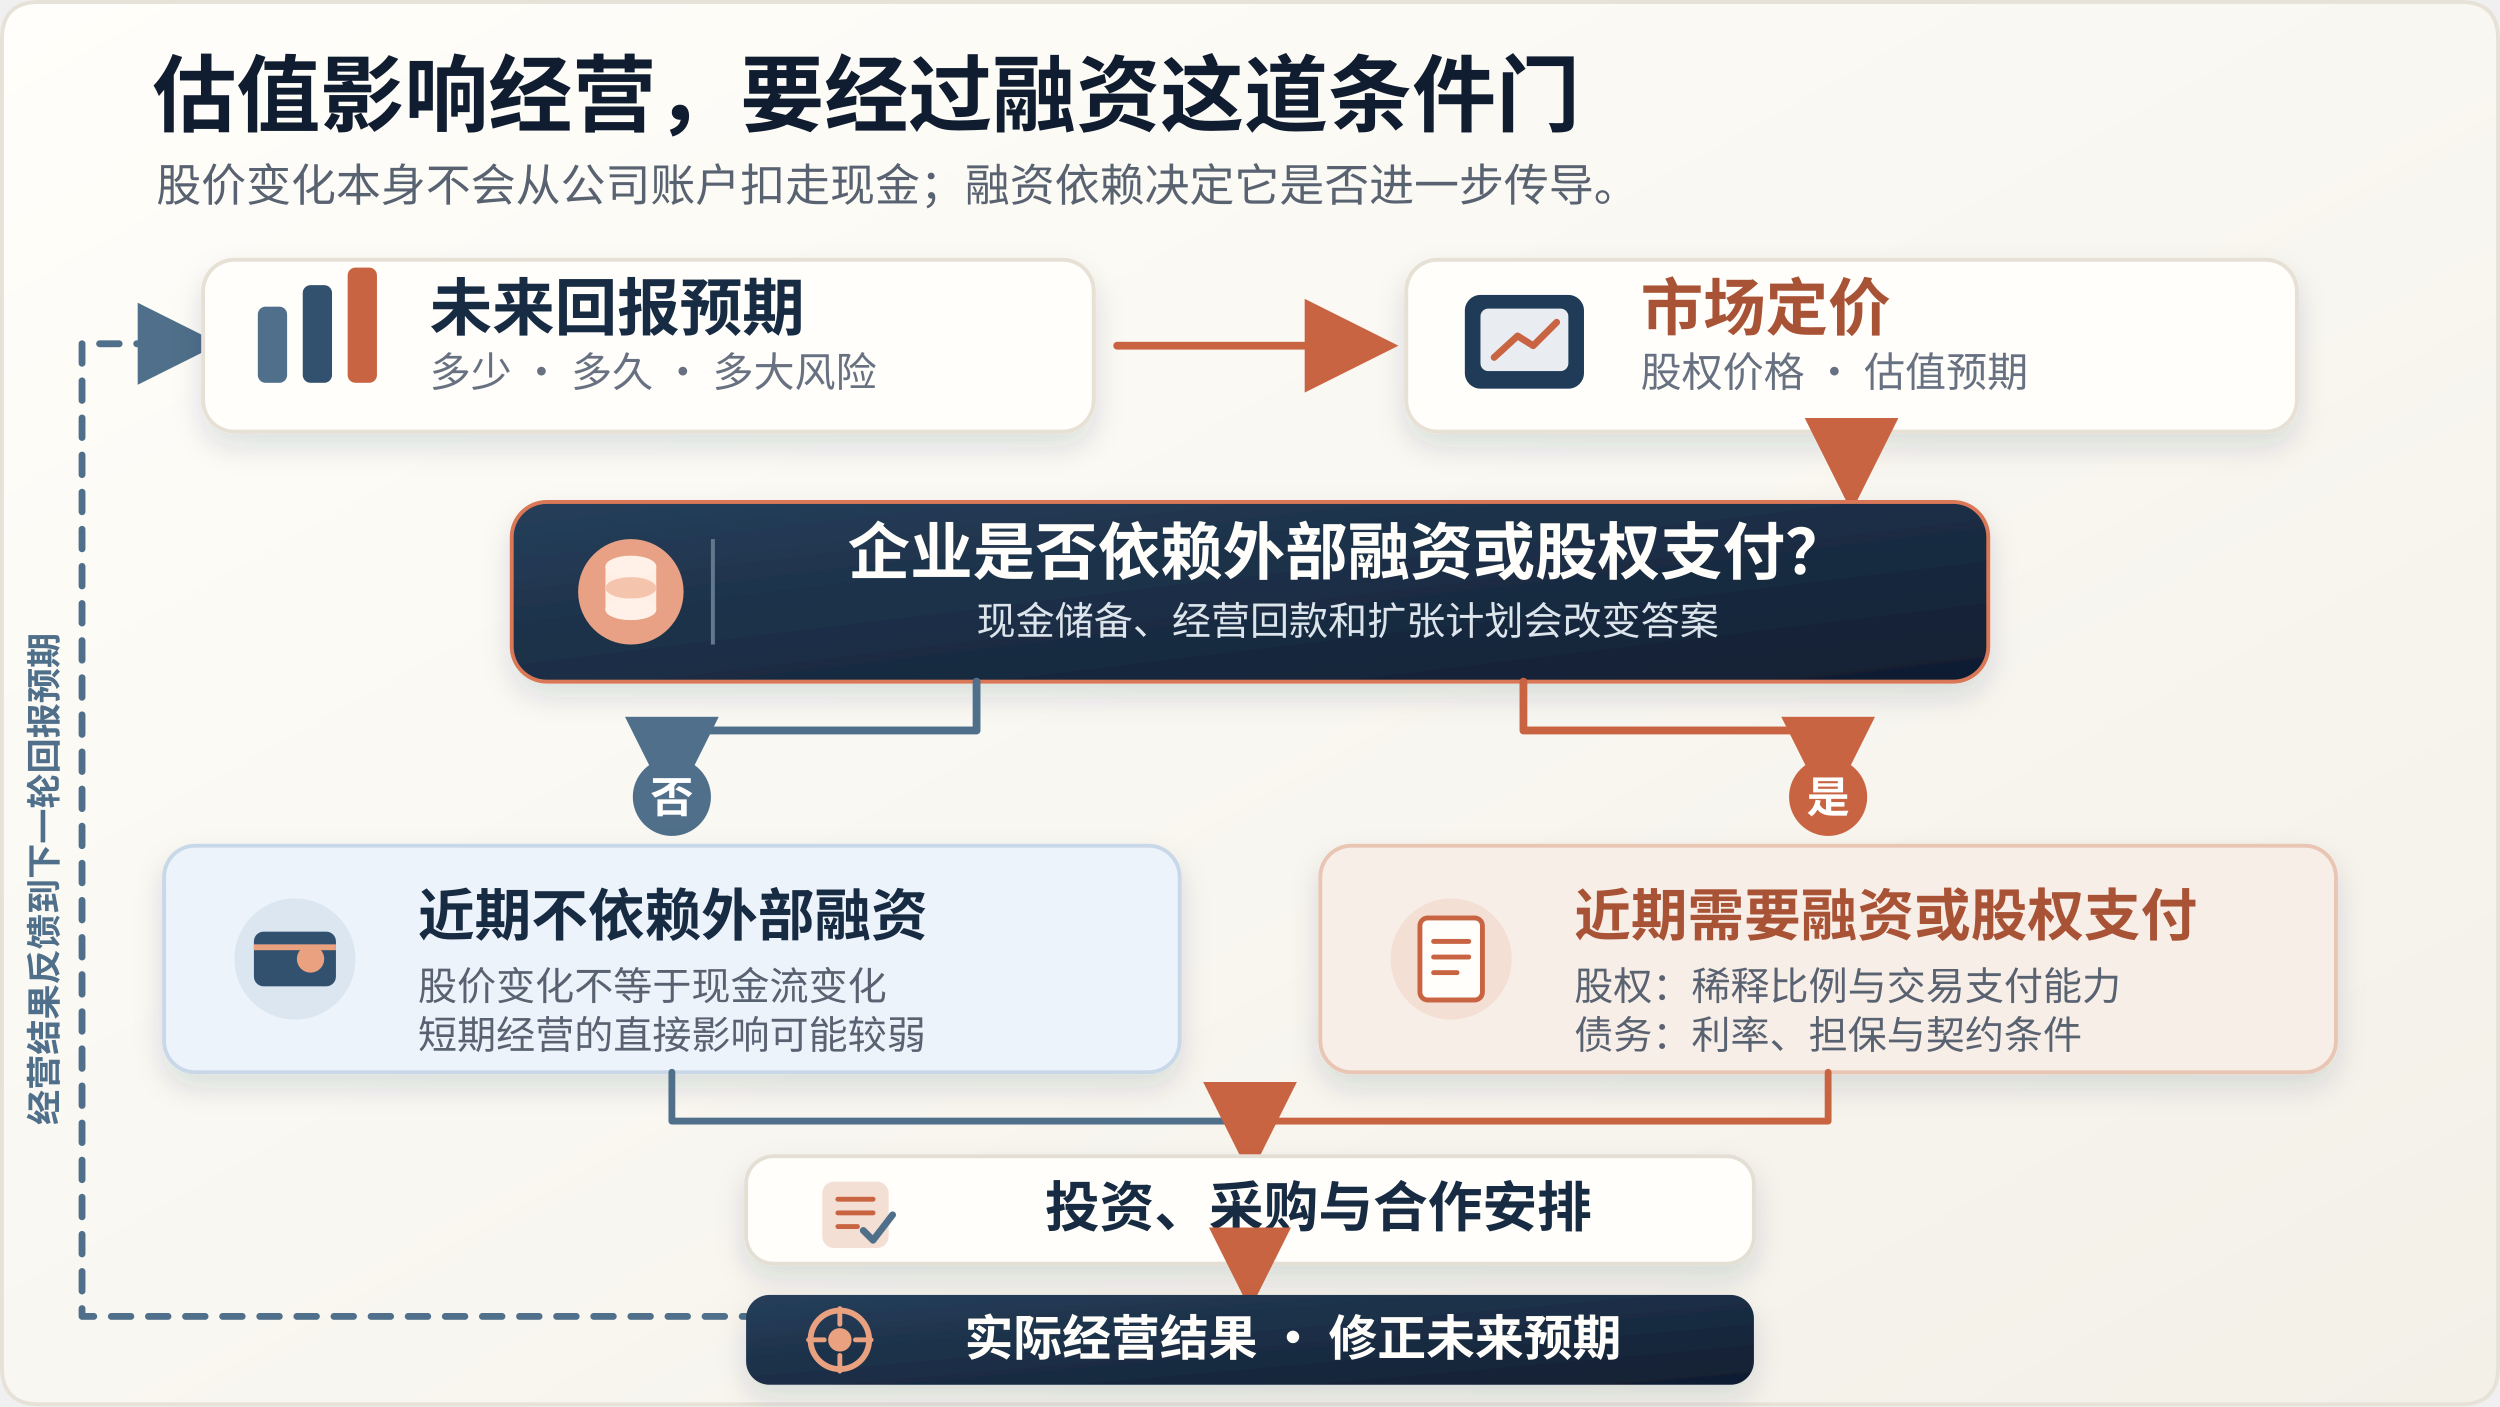
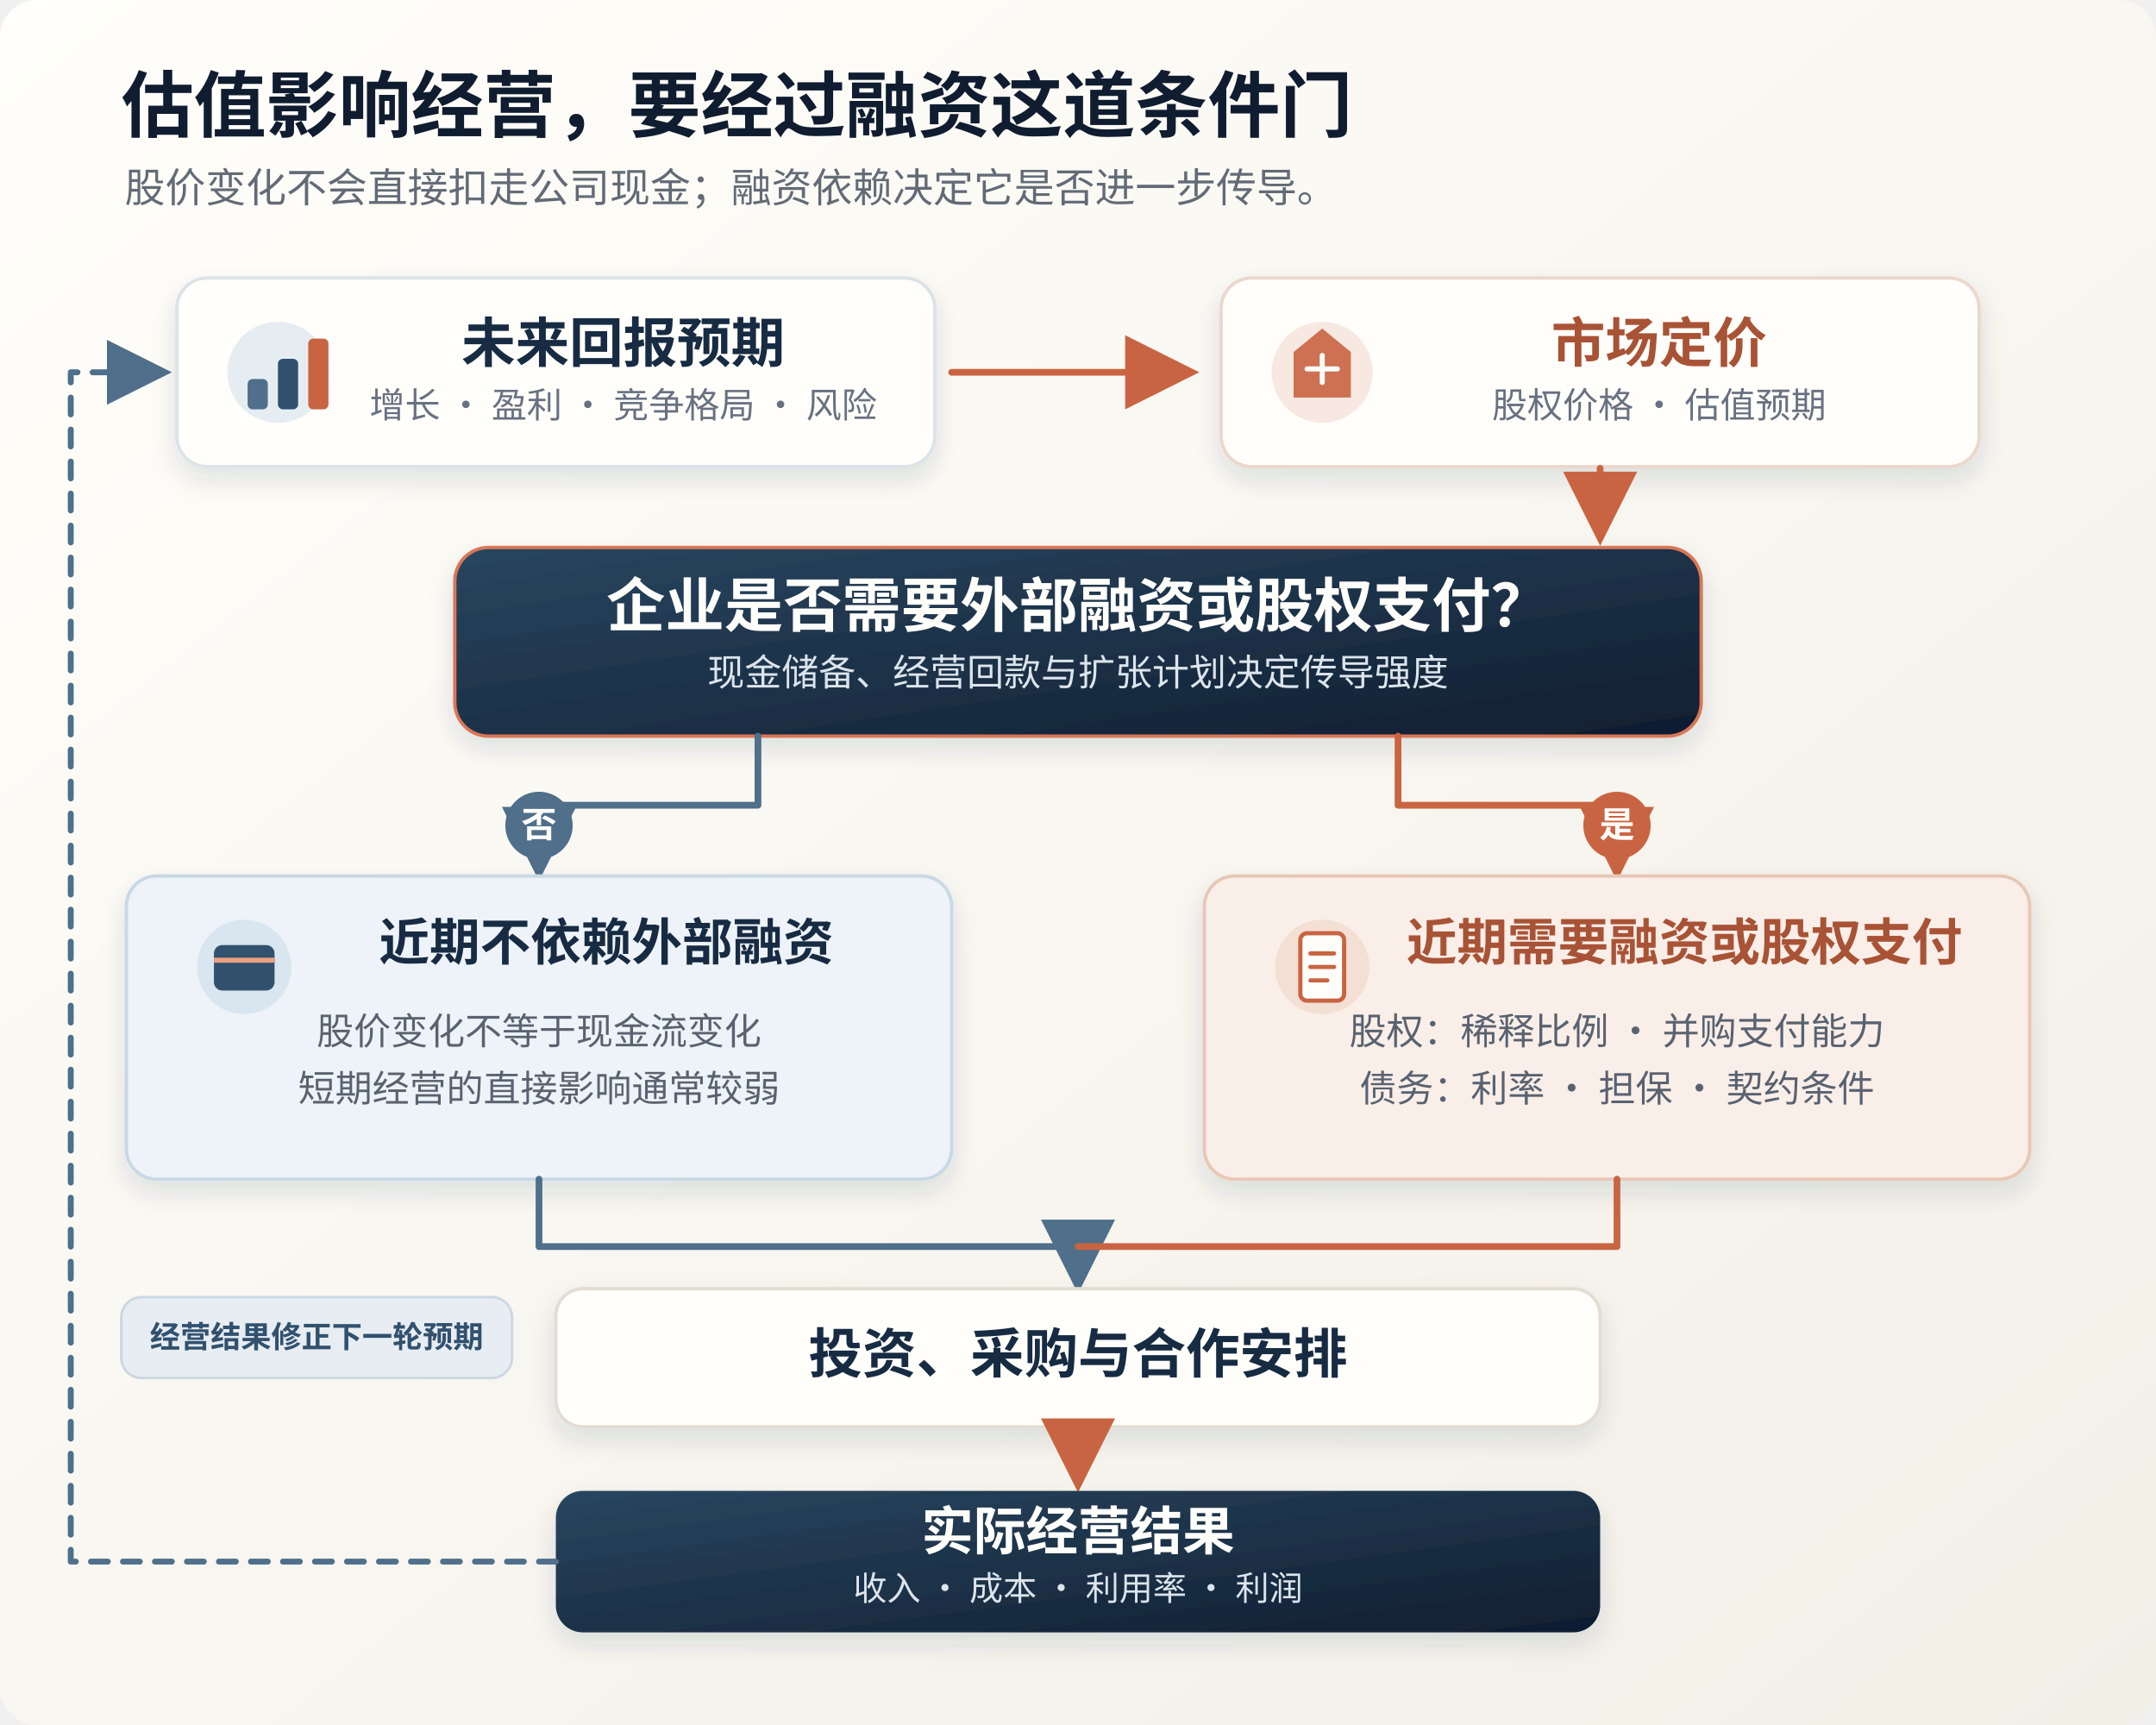
- <svg xmlns="http://www.w3.org/2000/svg" width="1280" height="720" viewBox="0 0 1280 720" role="img" aria-labelledby="title desc">
+ <svg xmlns="http://www.w3.org/2000/svg" width="1280" height="1024" viewBox="0 0 1280 1024" role="img" aria-labelledby="title desc">
  <defs>
    <linearGradient id="paper" x1="0" y1="0" x2="1" y2="1">
      <stop stop-color="#fffefa" />
-       <stop offset="1" stop-color="#f3f0e8" />
+       <stop offset="1" stop-color="#f2efe7" />
    </linearGradient>
    <linearGradient id="navy" x1="0" y1="0" x2="1" y2="1">
-       <stop stop-color="#263f5b" />
+       <stop stop-color="#294660" />
      <stop offset="1" stop-color="#101d30" />
    </linearGradient>
    <linearGradient id="clay" x1="0" y1="0" x2="1" y2="1">
      <stop stop-color="#e9a17f" />
      <stop offset="1" stop-color="#c96442" />
    </linearGradient>
-     <filter id="lift" x="-20%" y="-30%" width="140%" height="180%">
-       <feDropShadow dx="0" dy="7" stdDeviation="7" flood-color="#172b43" flood-opacity=".13" />
+     <filter id="shadow" x="-20%" y="-25%" width="140%" height="160%">
+       <feDropShadow dx="0" dy="7" stdDeviation="7" flood-color="#172b43" flood-opacity=".12" />
    </filter>
-     <marker id="arrowClay" markerWidth="12" markerHeight="12" refX="9" refY="6" orient="auto">
-       <path d="M0 0 L12 6 L0 12 Z" fill="#c96442" />
+     <marker id="arrowNavy" markerWidth="11" markerHeight="11" refX="9" refY="5.5" orient="auto">
+       <path d="M0 0 L11 5.5 L0 11 Z" fill="#4f6f8a" />
    </marker>
-     <marker id="arrowBlue" markerWidth="12" markerHeight="12" refX="9" refY="6" orient="auto">
-       <path d="M0 0 L12 6 L0 12 Z" fill="#4f6f8a" />
+     <marker id="arrowClay" markerWidth="11" markerHeight="11" refX="9" refY="5.5" orient="auto">
+       <path d="M0 0 L11 5.5 L0 11 Z" fill="#c96442" />
    </marker>
  </defs>
-   <rect width="1280" height="720" rx="20" fill="url(#paper)" />
-   <path d="M1 20 Q1 1 20 1 H1260 Q1279 1 1279 20 V700 Q1279 719 1260 719 H20 Q1 719 1 700 Z" fill="none" stroke="#e7e2d8" stroke-width="2" />
-   <text x="78" y="64" font-family="Noto Sans CJK SC, Microsoft YaHei, sans-serif" font-size="43" font-weight="700" fill="#101d30">估值影响经营，要经过融资这道条件门</text>
-   <text x="80" y="103" font-family="Noto Sans CJK SC, Microsoft YaHei, sans-serif" font-size="23" fill="#596270">股价变化本身不会从公司账户扣走现金；融资依赖决定它是否进一步传导。</text>
-   <path d="M390 674 H42 V176 H102" fill="none" stroke="#4f6f8a" stroke-width="3.5" stroke-dasharray="10 9" stroke-linecap="round" stroke-linejoin="round" marker-end="url(#arrowBlue)" />
-   <text x="29" y="450" transform="rotate(-90 29 450)" text-anchor="middle" font-family="Noto Sans CJK SC, Microsoft YaHei, sans-serif" font-size="18" font-weight="600" fill="#4f6f8a">经营结果反馈到下一轮回报预期</text>
-   <g filter="url(#lift)">
-     <rect x="104" y="133" width="456" height="88" rx="16" fill="#fffefa" stroke="#e6e0d5" stroke-width="2" />
-     <rect x="720" y="133" width="456" height="88" rx="16" fill="#fffefa" stroke="#e6e0d5" stroke-width="2" />
+   <rect width="1280" height="1024" rx="22" fill="url(#paper)" />
+   <text x="72" y="78" font-family="Noto Sans CJK SC, Microsoft YaHei, sans-serif" font-size="43" font-weight="700" fill="#101d30">估值影响经营，要经过融资这道条件门</text>
+   <text x="74" y="120" font-family="Noto Sans CJK SC, Microsoft YaHei, sans-serif" font-size="24" fill="#626b76">股价变化不会直接扣走公司现金；融资依赖决定它是否进一步传导。</text>
+   <g filter="url(#shadow)">
+     <rect x="105" y="165" width="450" height="112" rx="18" fill="#fffefa" stroke="#dce3e8" stroke-width="2" />
+     <rect x="725" y="165" width="450" height="112" rx="18" fill="#fffefa" stroke="#ead8cd" stroke-width="2" />
  </g>
  <g>
-     <rect x="132" y="157" width="15" height="39" rx="4" fill="#4f6f8a" />
-     <rect x="155" y="146" width="15" height="50" rx="4" fill="#31516e" />
-     <rect x="178" y="137" width="15" height="59" rx="4" fill="#c96442" />
-     <text x="220" y="169" font-family="Noto Sans CJK SC, Microsoft YaHei, sans-serif" font-size="32" font-weight="700" fill="#172b43">未来回报预期</text>
-     <text x="220" y="198" font-family="Noto Sans CJK SC, Microsoft YaHei, sans-serif" font-size="21" fill="#687181">多少 · 多久 · 多大风险</text>
+     <circle cx="165" cy="221" r="30" fill="#e6edf2" />
+     <rect x="147" y="225" width="12" height="18" rx="3" fill="#4f6f8a" />
+     <rect x="165" y="213" width="12" height="30" rx="3" fill="#31516e" />
+     <rect x="183" y="201" width="12" height="42" rx="3" fill="#c96442" />
+     <text x="370" y="215" text-anchor="middle" font-family="Noto Sans CJK SC, Microsoft YaHei, sans-serif" font-size="32" font-weight="700" fill="#172b43">未来回报预期</text>
+     <text x="370" y="248" text-anchor="middle" font-family="Noto Sans CJK SC, Microsoft YaHei, sans-serif" font-size="21" fill="#687181">增长 · 盈利 · 竞争格局 · 风险</text>
  </g>
-   <path d="M572 177 H704" fill="none" stroke="#c96442" stroke-width="4" stroke-linecap="round" marker-end="url(#arrowClay)" />
+   <path d="M565 221 H704" stroke="#c96442" stroke-width="4" stroke-linecap="round" marker-end="url(#arrowClay)" />
  <g>
-     <rect x="750" y="151" width="61" height="48" rx="8" fill="#203b58" />
-     <rect x="758" y="158" width="45" height="32" rx="4" fill="#e9edf1" />
-     <path d="M765 183 L777 172 L785 177 L797 165" fill="none" stroke="#c96442" stroke-width="3.5" stroke-linecap="round" stroke-linejoin="round" />
-     <text x="840" y="169" font-family="Noto Sans CJK SC, Microsoft YaHei, sans-serif" font-size="32" font-weight="700" fill="#a95336">市场定价</text>
-     <text x="840" y="198" font-family="Noto Sans CJK SC, Microsoft YaHei, sans-serif" font-size="21" fill="#687181">股权价格 · 估值预期</text>
+     <circle cx="785" cy="221" r="30" fill="#f7e9e1" />
+     <path d="M768 236 L768 209 L785 195 L802 209 L802 236 Z" fill="#c96442" opacity=".9" />
+     <path d="M776 219 H794 M785 211 V227" stroke="#fffefa" stroke-width="3" stroke-linecap="round" />
+     <text x="985" y="215" text-anchor="middle" font-family="Noto Sans CJK SC, Microsoft YaHei, sans-serif" font-size="32" font-weight="700" fill="#a95336">市场定价</text>
+     <text x="985" y="248" text-anchor="middle" font-family="Noto Sans CJK SC, Microsoft YaHei, sans-serif" font-size="21" fill="#687181">股权价格 · 估值预期</text>
  </g>
-   <path d="M948 223 V250" fill="none" stroke="#c96442" stroke-width="4" stroke-linecap="round" marker-end="url(#arrowClay)" />
-   <g filter="url(#lift)">
-     <rect x="262" y="257" width="756" height="92" rx="18" fill="url(#navy)" stroke="#d97757" stroke-width="2" />
+   <path d="M950 278 V316" stroke="#c96442" stroke-width="4" stroke-linecap="round" marker-end="url(#arrowClay)" />
+   <g filter="url(#shadow)">
+     <rect x="270" y="325" width="740" height="112" rx="20" fill="url(#navy)" stroke="#d97757" stroke-width="2" />
+   </g>
+   <text x="640" y="372" text-anchor="middle" font-family="Noto Sans CJK SC, Microsoft YaHei, sans-serif" font-size="35" font-weight="700" fill="#fffefa">企业是否需要外部融资或股权支付？</text>
+   <text x="640" y="407" text-anchor="middle" font-family="Noto Sans CJK SC, Microsoft YaHei, sans-serif" font-size="22" fill="#dce4ec">现金储备、经营回款与扩张计划决定传导强度</text>
+   <path d="M450 437 V478 H320 V515" fill="none" stroke="#4f6f8a" stroke-width="4" stroke-linecap="round" stroke-linejoin="round" marker-end="url(#arrowNavy)" />
+   <path d="M830 437 V478 H960 V515" fill="none" stroke="#c96442" stroke-width="4" stroke-linecap="round" stroke-linejoin="round" marker-end="url(#arrowClay)" />
+   <circle cx="320" cy="490" r="20" fill="#4f6f8a" />
+   <text x="320" y="497" text-anchor="middle" font-family="Noto Sans CJK SC, Microsoft YaHei, sans-serif" font-size="21" font-weight="700" fill="#fffefa">否</text>
+   <circle cx="960" cy="490" r="20" fill="#c96442" />
+   <text x="960" y="497" text-anchor="middle" font-family="Noto Sans CJK SC, Microsoft YaHei, sans-serif" font-size="21" font-weight="700" fill="#fffefa">是</text>
+   <g filter="url(#shadow)">
+     <rect x="75" y="520" width="490" height="180" rx="18" fill="#edf3f8" stroke="#c8d8e5" stroke-width="2" />
+     <rect x="715" y="520" width="490" height="180" rx="18" fill="#f9eee8" stroke="#e8c7b6" stroke-width="2" />
  </g>
  <g>
-     <circle cx="323" cy="303" r="27" fill="#e8a184" />
-     <ellipse cx="323" cy="290" rx="13" ry="5.5" fill="#fff1e8" />
-     <path d="M310 290 V312 C310 319 336 319 336 312 V290" fill="#fff1e8" opacity=".96" />
-     <ellipse cx="323" cy="301" rx="13" ry="5.5" fill="#f5c4ad" />
-     <ellipse cx="323" cy="312" rx="13" ry="5.5" fill="#fff1e8" />
-     <path d="M365 276 V330" stroke="#64788c" stroke-width="2" />
-     <text x="690" y="294" text-anchor="middle" font-family="Noto Sans CJK SC, Microsoft YaHei, sans-serif" font-size="32" font-weight="700" fill="#fffefa">企业是否依赖外部融资或股权支付？</text>
-     <text x="690" y="325" text-anchor="middle" font-family="Noto Sans CJK SC, Microsoft YaHei, sans-serif" font-size="20" fill="#dce4ec">现金储备、经营回款和扩张计划会改变答案</text>
-   </g>
-   <path d="M500 349 V374 H344 V403" fill="none" stroke="#4f6f8a" stroke-width="4" stroke-linecap="round" stroke-linejoin="round" marker-end="url(#arrowBlue)" />
-   <path d="M780 349 V374 H936 V403" fill="none" stroke="#c96442" stroke-width="4" stroke-linecap="round" stroke-linejoin="round" marker-end="url(#arrowClay)" />
-   <circle cx="344" cy="408" r="20" fill="#4f6f8a" />
-   <circle cx="936" cy="408" r="20" fill="#c96442" />
-   <text x="344" y="416" text-anchor="middle" font-family="Noto Sans CJK SC, Microsoft YaHei, sans-serif" font-size="22" font-weight="700" fill="#fff">否</text>
-   <text x="936" y="416" text-anchor="middle" font-family="Noto Sans CJK SC, Microsoft YaHei, sans-serif" font-size="22" font-weight="700" fill="#fff">是</text>
-   <g filter="url(#lift)">
-     <rect x="84" y="433" width="520" height="116" rx="16" fill="#edf3fb" stroke="#c9d8e8" stroke-width="2" />
-     <rect x="676" y="433" width="520" height="116" rx="16" fill="#f8eee8" stroke="#e9c5b4" stroke-width="2" />
+     <circle cx="145" cy="574" r="28" fill="#d9e6ef" />
+     <rect x="127" y="561" width="36" height="27" rx="5" fill="#31516e" />
+     <path d="M127 570 H163" stroke="#e9a17f" stroke-width="3" />
+     <text x="360" y="570" text-anchor="middle" font-family="Noto Sans CJK SC, Microsoft YaHei, sans-serif" font-size="30" font-weight="700" fill="#172b43">近期不依赖外部融资</text>
+     <text x="320" y="620" text-anchor="middle" font-family="Noto Sans CJK SC, Microsoft YaHei, sans-serif" font-size="22" fill="#596270">股价变化不等于现金流变化</text>
+     <text x="320" y="654" text-anchor="middle" font-family="Noto Sans CJK SC, Microsoft YaHei, sans-serif" font-size="22" fill="#596270">短期经营的直接影响通常较弱</text>
  </g>
  <g>
-     <circle cx="151" cy="491" r="31" fill="#dbe6f0" />
-     <rect x="130" y="477" width="42" height="28" rx="5" fill="#31516e" />
-     <path d="M130 485 H172" stroke="#e9a17f" stroke-width="3" />
-     <circle cx="159" cy="491" r="7" fill="#e9a17f" />
-     <text x="214" y="479" font-family="Noto Sans CJK SC, Microsoft YaHei, sans-serif" font-size="29" font-weight="700" fill="#172b43">近期不依赖外部融资</text>
-     <text x="214" y="512" font-family="Noto Sans CJK SC, Microsoft YaHei, sans-serif" font-size="20" fill="#596270">股价变化不等于现金流变化</text>
-     <text x="214" y="537" font-family="Noto Sans CJK SC, Microsoft YaHei, sans-serif" font-size="20" fill="#596270">短期经营的直接影响可能较弱</text>
+     <circle cx="785" cy="574" r="28" fill="#f3dfd4" />
+     <rect x="772" y="554" width="26" height="40" rx="4" fill="#fffefa" stroke="#c96442" stroke-width="2.5" />
+     <path d="M778 566 H792 M778 574 H792 M778 582 H788" stroke="#c96442" stroke-width="2.5" stroke-linecap="round" />
+     <text x="1000" y="570" text-anchor="middle" font-family="Noto Sans CJK SC, Microsoft YaHei, sans-serif" font-size="30" font-weight="700" fill="#a95336">近期需要融资或股权支付</text>
+     <text x="960" y="620" text-anchor="middle" font-family="Noto Sans CJK SC, Microsoft YaHei, sans-serif" font-size="22" fill="#596270">股权：稀释比例 · 并购支付能力</text>
+     <text x="960" y="654" text-anchor="middle" font-family="Noto Sans CJK SC, Microsoft YaHei, sans-serif" font-size="22" fill="#596270">债务：利率 · 担保 · 契约条件</text>
  </g>
-   <g>
-     <circle cx="743" cy="491" r="31" fill="#f3dfd4" />
-     <rect x="727" y="470" width="32" height="42" rx="4" fill="#fffefa" stroke="#c96442" stroke-width="2.5" />
-     <path d="M734 482 H752 M734 490 H752 M734 498 H746" stroke="#c96442" stroke-width="2.5" stroke-linecap="round" />
-     <text x="806" y="479" font-family="Noto Sans CJK SC, Microsoft YaHei, sans-serif" font-size="29" font-weight="700" fill="#a95336">近期需要融资或股权支付</text>
-     <text x="806" y="512" font-family="Noto Sans CJK SC, Microsoft YaHei, sans-serif" font-size="20" fill="#596270">股权：稀释比例与交易支付能力</text>
-     <text x="806" y="537" font-family="Noto Sans CJK SC, Microsoft YaHei, sans-serif" font-size="20" fill="#596270">债务：利率、担保与契约条件</text>
+   <path d="M320 700 V740 H640 V760" fill="none" stroke="#4f6f8a" stroke-width="4" stroke-linecap="round" stroke-linejoin="round" marker-end="url(#arrowNavy)" />
+   <path d="M960 700 V740 H640" fill="none" stroke="#c96442" stroke-width="4" stroke-linecap="round" stroke-linejoin="round" />
+   <g filter="url(#shadow)">
+     <rect x="330" y="765" width="620" height="82" rx="16" fill="#fffefa" stroke="#e2ddd3" stroke-width="2" />
  </g>
-   <path d="M344 549 V574 H640 V590" fill="none" stroke="#4f6f8a" stroke-width="3.5" stroke-linecap="round" stroke-linejoin="round" />
-   <path d="M936 549 V574 H640" fill="none" stroke="#c96442" stroke-width="3.5" stroke-linecap="round" stroke-linejoin="round" />
-   <path d="M640 574 V590" fill="none" stroke="#c96442" stroke-width="4" marker-end="url(#arrowClay)" />
-   <g filter="url(#lift)">
-     <rect x="382" y="592" width="516" height="55" rx="14" fill="#fffefa" stroke="#e4dfd5" stroke-width="2" />
+   <text x="640" y="815" text-anchor="middle" font-family="Noto Sans CJK SC, Microsoft YaHei, sans-serif" font-size="32" font-weight="700" fill="#172b43">投资、采购与合作安排</text>
+   <path d="M640 847 V878" stroke="#c96442" stroke-width="4" stroke-linecap="round" marker-end="url(#arrowClay)" />
+   <g filter="url(#shadow)">
+     <rect x="330" y="885" width="620" height="84" rx="16" fill="url(#navy)" />
  </g>
-   <g>
-     <rect x="421" y="605" width="34" height="34" rx="6" fill="#f3dfd4" />
-     <path d="M429 614 H447 M429 621 H447 M429 628 H439" fill="none" stroke="#c96442" stroke-width="2.5" stroke-linecap="round" />
-     <path d="M442 630 L447 635 L457 622" fill="none" stroke="#4f6f8a" stroke-width="3.5" stroke-linecap="round" stroke-linejoin="round" />
-     <text x="675" y="628" text-anchor="middle" font-family="Noto Sans CJK SC, Microsoft YaHei, sans-serif" font-size="28" font-weight="700" fill="#172b43">投资、采购与合作安排</text>
-   </g>
-   <path d="M640 648 V660" fill="none" stroke="#c96442" stroke-width="3.5" marker-end="url(#arrowClay)" />
-   <g filter="url(#lift)">
-     <rect x="382" y="663" width="516" height="46" rx="12" fill="url(#navy)" />
-   </g>
-   <circle cx="430" cy="686" r="15" fill="none" stroke="#e9a17f" stroke-width="3" />
-   <circle cx="430" cy="686" r="6" fill="#e9a17f" />
-   <path d="M430 670 V678 M430 694 V702 M414 686 H422 M438 686 H446" stroke="#e9a17f" stroke-width="2.5" stroke-linecap="round" />
-   <text x="662" y="694" text-anchor="middle" font-family="Noto Sans CJK SC, Microsoft YaHei, sans-serif" font-size="25" font-weight="700" fill="#fffefa">实际经营结果 · 修正未来预期</text>
+   <text x="640" y="920" text-anchor="middle" font-family="Noto Sans CJK SC, Microsoft YaHei, sans-serif" font-size="31" font-weight="700" fill="#fffefa">实际经营结果</text>
+   <text x="640" y="950" text-anchor="middle" font-family="Noto Sans CJK SC, Microsoft YaHei, sans-serif" font-size="20" fill="#dce4ec">收入 · 成本 · 利用率 · 利润</text>
+   <path d="M330 927 H42 V221 H95" fill="none" stroke="#4f6f8a" stroke-width="3.5" stroke-dasharray="10 9" stroke-linecap="round" stroke-linejoin="round" marker-end="url(#arrowNavy)" />
+   <rect x="72" y="770" width="232" height="48" rx="12" fill="#e7edf2" stroke="#cbd8e2" stroke-width="1.5" />
+   <text x="188" y="800" text-anchor="middle" font-family="Noto Sans CJK SC, Microsoft YaHei, sans-serif" font-size="18" font-weight="700" fill="#31516e">经营结果修正下一轮预期</text>
</svg>
